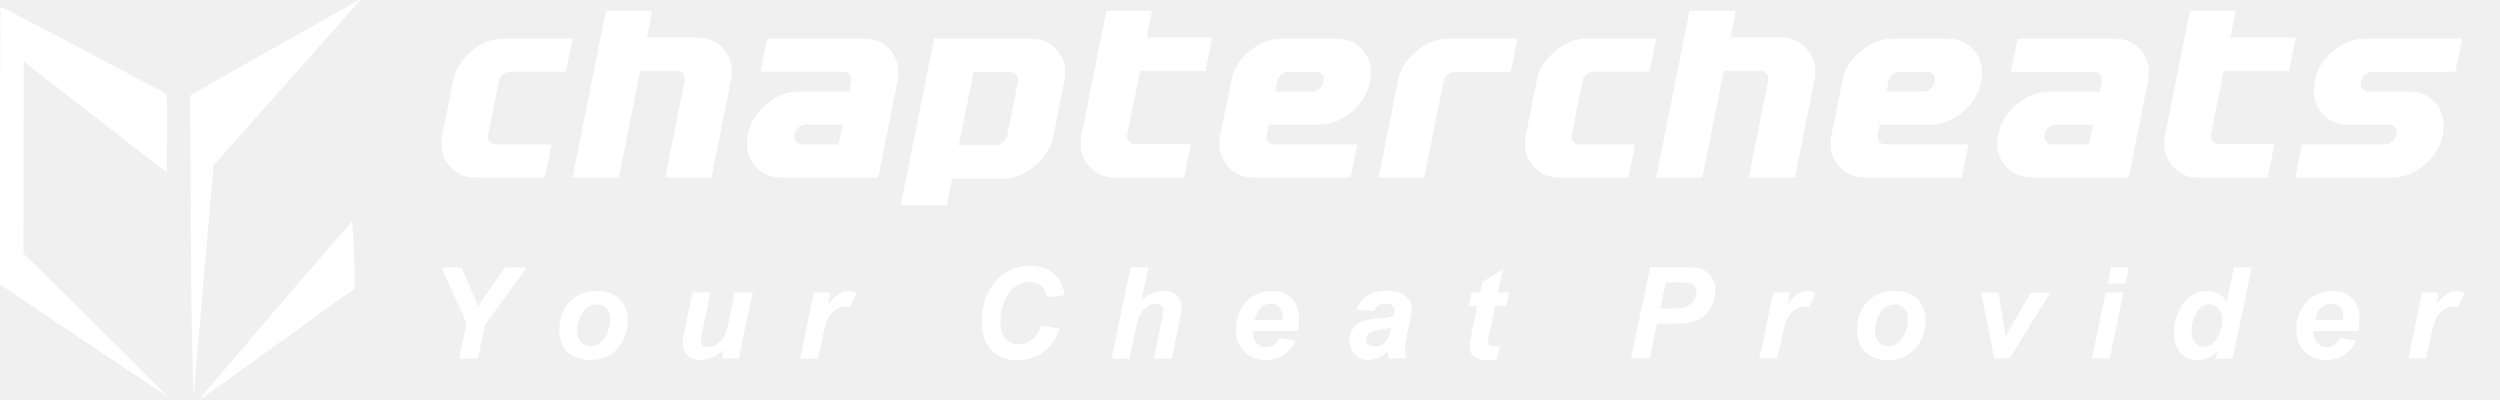
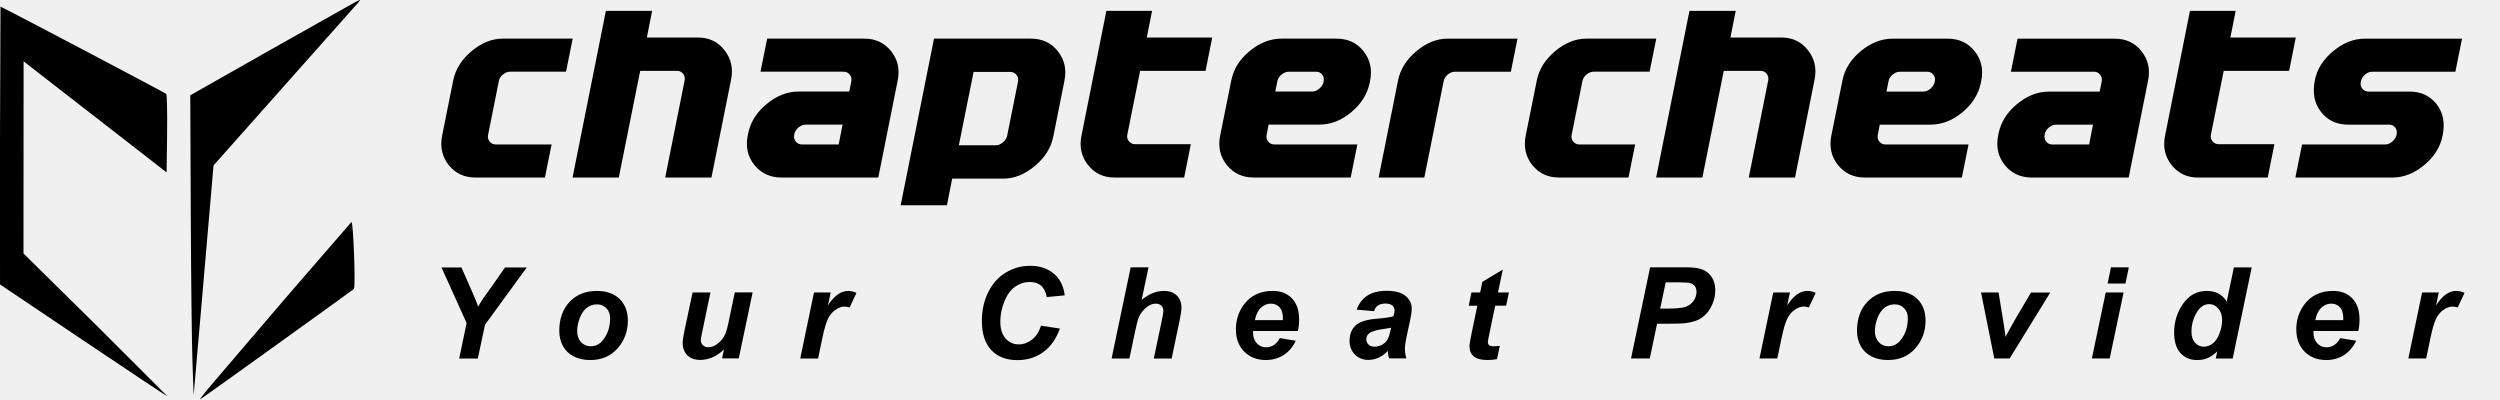
<svg xmlns="http://www.w3.org/2000/svg" version="1.1" class="logo" viewBox="0 0 288 46" aria-hidden="true">
-   <path d="M279.026 33.692h1.92l-.308 1.475q1.074-1.654 2.327-1.654.444 0 .952.222l-.788 1.683q-.28-.1-.594-.1-.53 0-1.08.4-.544.4-.852 1.074-.308.666-.61 2.12l-.5 2.385h-2.055zm-7.354 4.44h-5.156q-.007.122-.007.186 0 .76.43 1.225.437.465 1.06.465 1.024 0 1.597-1.06l1.84.308q-.537 1.1-1.44 1.67-.895.55-2.012.55-1.533 0-2.492-.967-.96-.974-.96-2.57 0-1.56.867-2.78 1.182-1.647 3.373-1.647 1.397 0 2.22.867.824.86.824 2.413 0 .745-.143 1.34zm-1.733-1.253q.007-.136.007-.208 0-.845-.38-1.268-.38-.423-1.017-.423-.637 0-1.146.48-.5.48-.68 1.418zm-12.733 4.42h-1.948l.172-.824q-.56.537-1.103.773-.537.23-1.217.23-1.182 0-1.92-.802-.73-.81-.73-2.385 0-1.826 1.03-3.3 1.03-1.475 2.73-1.475 1.533 0 2.3 1.217l.824-3.932h2.055zm-4.748-3.094q0 .816.408 1.275.415.458 1.017.458.56 0 1.038-.38.487-.387.773-1.175.294-.788.294-1.51 0-.824-.444-1.332-.444-.508-1.024-.508-.902 0-1.482 1.003-.58 1.003-.58 2.17zm-9.274-7.405h2.055l-.387 1.862h-2.055zm-.602 2.893h2.055l-1.6 7.605h-2.055zm-11.07 7.605h-1.77l-1.525-7.605h2.02l.537 3.316q.222 1.346.265 1.8.057-.122.494-.924.444-.81.544-.974l1.89-3.208h2.22zm-17.588-3.158q0-2.113 1.19-3.366 1.196-1.26 3.137-1.26 1.683 0 2.628.93.945.924.945 2.492 0 1.848-1.182 3.194-1.182 1.346-3.165 1.346-1.074 0-1.905-.43-.83-.43-1.24-1.218-.408-.788-.408-1.7zm5.858-1.468q0-.73-.43-1.167-.423-.444-1.096-.444-.666 0-1.182.415-.516.408-.802 1.196-.286.78-.286 1.44 0 .816.444 1.296.444.48 1.117.48.845 0 1.418-.723.816-1.024.816-2.492zm-15.504-2.98h1.92l-.308 1.475q1.074-1.654 2.327-1.654.444 0 .952.222l-.788 1.683q-.28-.1-.594-.1-.53 0-1.08.4-.544.4-.852 1.074-.308.666-.61 2.12l-.5 2.385h-2.055zm-14.222 7.605h-2.163l2.2-10.5h4.268q1.14 0 1.798.272.666.265 1.053.888.387.616.387 1.475 0 .795-.308 1.547-.308.752-.76 1.203-.444.45-.96.688-.516.23-1.39.35-.508.072-1.905.072h-1.382zm1.196-5.743h.666q1.712 0 2.285-.215.573-.215.902-.687.33-.473.33-1.038 0-.38-.172-.623-.165-.243-.473-.35-.3-.115-1.353-.115h-1.547zm-22.056-.337l.315-1.525h1.003l.25-1.218 2.356-1.418-.55 2.635h1.253l-.315 1.525h-1.26l-.666 3.187q-.18.867-.18.988 0 .236.15.372.15.13.544.13.136 0 .68-.05l-.322 1.525q-.53.107-1.09.107-1.09 0-1.583-.415-.494-.423-.494-1.167 0-.35.265-1.618l.637-3.058zm-10.9.63l-2.005-.172q.344-1.017 1.196-1.6.86-.573 2.27-.573 1.468 0 2.17.594.702.587.702 1.44 0 .344-.064.73-.057.387-.423 2.034-.3 1.36-.3 1.905 0 .487.172 1.08h-1.998q-.122-.415-.15-.86-.45.5-1.038.773-.587.265-1.182.265-.945 0-1.56-.616-.616-.623-.616-1.597 0-1.09.673-1.74.68-.652 2.42-.788 1.468-.122 1.962-.294.13-.43.13-.687 0-.33-.265-.55-.265-.222-.788-.222-.55 0-.874.23-.315.222-.43.637zm1.955 1.905q-.186.05-.494.093-1.547.186-2.02.544-.337.258-.337.695 0 .358.258.61.258.243.68.243.465 0 .874-.222.415-.23.616-.58.208-.358.365-1.1zm-10.735.38h-5.156q-.007.122-.007.186 0 .76.43 1.225.437.465 1.06.465 1.024 0 1.597-1.06l1.84.308q-.537 1.1-1.44 1.67-.895.55-2.012.55-1.533 0-2.492-.967-.96-.974-.96-2.57 0-1.56.867-2.78 1.182-1.647 3.373-1.647 1.397 0 2.22.867.824.86.824 2.413 0 .745-.143 1.34zm-1.733-1.253q.007-.136.007-.208 0-.845-.38-1.268-.38-.423-1.017-.423-.637 0-1.146.48-.5.48-.68 1.418zm-17.674 4.42h-2.055l2.2-10.5h2.055l-.788 3.738q.695-.544 1.296-.78.602-.243 1.29-.243.924 0 1.46.53.537.53.537 1.39 0 .458-.2 1.418l-.93 4.447h-2.055l.952-4.533q.15-.738.15-.945 0-.38-.236-.61-.236-.23-.645-.23-.516 0-.988.358-.616.473-.938 1.16-.18.38-.473 1.783zm-10.183-3.78l2.177.33q-.637 1.77-1.912 2.707-1.275.93-2.986.93-1.926 0-3.015-1.16-1.08-1.16-1.08-3.366 0-1.8.723-3.273.73-1.5 2.02-2.277 1.29-.788 2.807-.788 1.704 0 2.757.917 1.053.9 1.24 2.485l-2.07.2q-.172-.917-.666-1.325-.487-.415-1.303-.415-.895 0-1.676.544-.773.544-1.24 1.704-.466 1.153-.466 2.306 0 1.26.602 1.948.61.688 1.51.688.838 0 1.533-.544.702-.544 1.046-1.61zm-26.153-3.824h1.92l-.308 1.475q1.074-1.654 2.328-1.654.444 0 .952.222l-.788 1.683q-.28-.1-.594-.1-.53 0-1.08.4-.544.4-.852 1.074-.308.666-.61 2.12l-.5 2.385h-2.055zm-13.986 0h2.055l-.938 4.505q-.172.81-.172 1 0 .33.243.566.243.236.623.236.272 0 .537-.1.265-.107.544-.315.28-.215.5-.487.222-.272.415-.716.136-.33.294-1.074l.76-3.624h2.055l-1.6 7.605h-1.92l.215-1.03q-1.26 1.2-2.743 1.2-.938 0-1.475-.537-.537-.537-.537-1.44 0-.394.243-1.568zm-15.36 4.447q0-2.113 1.19-3.366 1.196-1.26 3.137-1.26 1.683 0 2.628.93.945.924.945 2.492 0 1.848-1.182 3.194-1.182 1.346-3.165 1.346-1.074 0-1.905-.43-.83-.43-1.24-1.218-.408-.788-.408-1.7zm5.858-1.468q0-.73-.43-1.167-.423-.444-1.096-.444-.666 0-1.182.415-.516.408-.802 1.196-.286.78-.286 1.44 0 .816.444 1.296.444.48 1.117.48.845 0 1.418-.723.816-1.024.816-2.492zm-15.24 4.626H52.9l.852-4.09-2.893-6.4h2.3l1.303 2.965q.465 1.067.623 1.54.265-.465.616-.988l.995-1.39 1.482-2.127h2.507l-4.812 6.6zm220.55-20.846h-11.168l.768-3.808h9.568q.448 0 .832-.336.4-.352.496-.816.096-.464-.16-.8-.256-.336-.72-.336h-4.72q-1.952 0-3.104-1.456-1.152-1.456-.72-3.648.384-1.936 2.112-3.36 1.728-1.44 3.664-1.44h11.184l-.768 3.808h-9.552q-.48 0-.864.336-.384.336-.48.832-.096.448.176.784.272.336.72.336h4.72q1.968 0 3.104 1.44 1.152 1.44.704 3.632-.384 1.952-2.112 3.392-1.728 1.44-3.68 1.44zm-22.4 0q-1.888 0-3.04-1.456-1.136-1.456-.736-3.392l2.864-14.352h5.264l-.608 3.072h7.536l-.768 3.84h-7.536L254.7 15.49q-.096.448.176.784.272.336.704.336h6.432l-.768 3.84zm-19.123 0q-1.952 0-3.12-1.44-1.152-1.44-.768-3.392l.048-.24q.4-1.968 2.128-3.392 1.728-1.44 3.696-1.44h5.824l.24-1.184q.08-.448-.192-.768-.256-.336-.704-.336h-9.568l.768-3.808h11.2q1.92 0 3.072 1.44 1.152 1.44.768 3.36l-2.24 11.2zm7.04-6.096h-4.224q-.464 0-.864.336-.384.336-.48.8-.096.464.176.816.272.336.72.336h4.224zm-26.29 6.096q-1.92 0-3.088-1.44-1.152-1.456-.768-3.376l1.28-6.352q.384-1.968 2.112-3.392 1.728-1.44 3.696-1.44h6.32q1.952 0 3.104 1.44 1.152 1.44.768 3.392l-.048.24q-.4 1.968-2.128 3.408-1.712 1.424-3.68 1.424h-5.84l-.224 1.168q-.096.448.176.784.272.336.72.336h9.552l-.768 3.808zm7.184-12.192h-3.12q-.448 0-.848.336-.4.32-.48.768l-.24 1.184h4.24q.448 0 .832-.336.4-.336.496-.8.096-.48-.16-.816-.256-.336-.72-.336zM201.458 20.45l2.24-11.184q.08-.448-.176-.768-.256-.336-.704-.336h-4.24l-2.464 12.288h-5.328l3.84-19.2h5.328l-.608 3.072h5.872q1.92 0 3.056 1.456 1.152 1.456.768 3.376l-2.256 11.296zm-21.872 0q-1.92 0-3.072-1.44-1.136-1.44-.752-3.392l1.28-6.368q.384-1.904 2.096-3.344 1.728-1.456 3.616-1.456h8.048l-.768 3.808h-6.432q-.448 0-.848.336-.384.32-.464.768l-1.232 6.16q-.096.448.176.784.272.336.704.336h6.432l-.768 3.808zM167.618 8.26q-.448 0-.848.336-.384.32-.464.768l-2.224 11.088h-5.264l2.24-11.2q.384-1.904 2.096-3.344 1.728-1.456 3.616-1.456h8.048l-.768 3.808zM144.415 20.45q-1.92 0-3.088-1.44-1.152-1.456-.768-3.376l1.28-6.352q.384-1.968 2.112-3.392 1.728-1.44 3.696-1.44h6.32q1.952 0 3.104 1.44 1.152 1.44.768 3.392l-.048.24q-.4 1.968-2.128 3.408-1.712 1.424-3.68 1.424h-5.84l-.224 1.168q-.096.448.176.784.272.336.72.336h9.552l-.768 3.808zM151.6 8.26h-3.12q-.448 0-.848.336-.4.32-.48.768l-.24 1.184h4.24q.448 0 .832-.336.4-.336.496-.8.096-.48-.16-.816-.256-.336-.72-.336zM128.367 20.45q-1.888 0-3.04-1.456-1.136-1.456-.736-3.392l2.864-14.352h5.264l-.608 3.072h7.536l-.768 3.84h-7.536l-1.472 7.328q-.096.448.176.784.272.336.704.336h6.432l-.768 3.84zm-12.803.128h-5.872l-.608 3.072h-5.328l3.84-19.2h11.168q1.952 0 3.104 1.456 1.152 1.456.752 3.408l-1.28 6.416q-.384 1.936-2.128 3.392-1.728 1.456-3.648 1.456zm1.712-11.184q.096-.448-.176-.768-.256-.336-.704-.336h-4.24l-1.696 8.448h4.24q.432 0 .832-.336.416-.352.496-.784zM90.025 20.45q-1.952 0-3.12-1.44-1.152-1.44-.768-3.392l.048-.24q.4-1.968 2.128-3.392 1.728-1.44 3.696-1.44h5.824l.24-1.184q.08-.448-.192-.768-.256-.336-.704-.336H87.61l.768-3.808h11.2q1.92 0 3.072 1.44 1.152 1.44.768 3.36l-2.24 11.2zm7.04-6.096H92.84q-.464 0-.864.336-.384.336-.48.8-.096.464.176.816.272.336.72.336h4.224zM76.63 20.45l2.24-11.184q.08-.448-.176-.768-.256-.336-.704-.336h-4.24L71.286 20.45h-5.328l3.84-19.2h5.328l-.608 3.072H80.4q1.92 0 3.056 1.456 1.152 1.456.768 3.376L81.958 20.45zm-21.872 0q-1.92 0-3.072-1.44-1.136-1.44-.752-3.392l1.28-6.368q.384-1.904 2.096-3.344 1.728-1.456 3.616-1.456h8.048l-.768 3.808h-6.432q-.448 0-.848.336-.384.32-.464.768l-1.232 6.16q-.096.448.176.784.272.336.704.336h6.432l-.768 3.808zM24.562 44.086l8.783-10.27 7.142-8.243c.213-.084.5 7.53.28 7.716-.267.237-17.34 12.498-17.688 12.704-.17.1.497-.757 1.483-1.905zm-14.965-4.87L.002 32.766l-.005-16 .058-16c.132 0 18.935 9.898 19.09 10.05.09.087.136 2.158.105 4.602l-.057 4.444-3.043-2.368L2.72 7.066l-.015 22.132 8.348 8.23 8.244 8.235c-.058.003-4.423-2.898-9.7-6.446zm12.577 2.57c-.077-2.077-.166-9.86-.197-17.293L21.92 10.98l9.023-5.118L40.806.307c.77-.4.81-.404.49-.04l-16.7 18.793-.37 4.336-1.92 22.172z" fill="#fff" />
+   <path d="M279.026 33.692h1.92l-.308 1.475q1.074-1.654 2.327-1.654.444 0 .952.222l-.788 1.683q-.28-.1-.594-.1-.53 0-1.08.4-.544.4-.852 1.074-.308.666-.61 2.12l-.5 2.385h-2.055zm-7.354 4.44h-5.156q-.007.122-.007.186 0 .76.43 1.225.437.465 1.06.465 1.024 0 1.597-1.06l1.84.308q-.537 1.1-1.44 1.67-.895.55-2.012.55-1.533 0-2.492-.967-.96-.974-.96-2.57 0-1.56.867-2.78 1.182-1.647 3.373-1.647 1.397 0 2.22.867.824.86.824 2.413 0 .745-.143 1.34zm-1.733-1.253q.007-.136.007-.208 0-.845-.38-1.268-.38-.423-1.017-.423-.637 0-1.146.48-.5.48-.68 1.418zm-12.733 4.42h-1.948l.172-.824q-.56.537-1.103.773-.537.23-1.217.23-1.182 0-1.92-.802-.73-.81-.73-2.385 0-1.826 1.03-3.3 1.03-1.475 2.73-1.475 1.533 0 2.3 1.217l.824-3.932h2.055zm-4.748-3.094q0 .816.408 1.275.415.458 1.017.458.56 0 1.038-.38.487-.387.773-1.175.294-.788.294-1.51 0-.824-.444-1.332-.444-.508-1.024-.508-.902 0-1.482 1.003-.58 1.003-.58 2.17zm-9.274-7.405h2.055l-.387 1.862h-2.055zm-.602 2.893h2.055l-1.6 7.605h-2.055zm-11.07 7.605h-1.77l-1.525-7.605h2.02l.537 3.316q.222 1.346.265 1.8.057-.122.494-.924.444-.81.544-.974l1.89-3.208h2.22zm-17.588-3.158q0-2.113 1.19-3.366 1.196-1.26 3.137-1.26 1.683 0 2.628.93.945.924.945 2.492 0 1.848-1.182 3.194-1.182 1.346-3.165 1.346-1.074 0-1.905-.43-.83-.43-1.24-1.218-.408-.788-.408-1.7zm5.858-1.468q0-.73-.43-1.167-.423-.444-1.096-.444-.666 0-1.182.415-.516.408-.802 1.196-.286.78-.286 1.44 0 .816.444 1.296.444.48 1.117.48.845 0 1.418-.723.816-1.024.816-2.492zm-15.504-2.98h1.92l-.308 1.475q1.074-1.654 2.327-1.654.444 0 .952.222l-.788 1.683q-.28-.1-.594-.1-.53 0-1.08.4-.544.4-.852 1.074-.308.666-.61 2.12l-.5 2.385h-2.055zm-14.222 7.605h-2.163l2.2-10.5h4.268q1.14 0 1.798.272.666.265 1.053.888.387.616.387 1.475 0 .795-.308 1.547-.308.752-.76 1.203-.444.45-.96.688-.516.23-1.39.35-.508.072-1.905.072h-1.382zm1.196-5.743h.666q1.712 0 2.285-.215.573-.215.902-.687.33-.473.33-1.038 0-.38-.172-.623-.165-.243-.473-.35-.3-.115-1.353-.115h-1.547zm-22.056-.337l.315-1.525h1.003l.25-1.218 2.356-1.418-.55 2.635h1.253l-.315 1.525h-1.26l-.666 3.187q-.18.867-.18.988 0 .236.15.372.15.13.544.13.136 0 .68-.05l-.322 1.525q-.53.107-1.09.107-1.09 0-1.583-.415-.494-.423-.494-1.167 0-.35.265-1.618l.637-3.058zm-10.9.63l-2.005-.172q.344-1.017 1.196-1.6.86-.573 2.27-.573 1.468 0 2.17.594.702.587.702 1.44 0 .344-.064.73-.057.387-.423 2.034-.3 1.36-.3 1.905 0 .487.172 1.08h-1.998q-.122-.415-.15-.86-.45.5-1.038.773-.587.265-1.182.265-.945 0-1.56-.616-.616-.623-.616-1.597 0-1.09.673-1.74.68-.652 2.42-.788 1.468-.122 1.962-.294.13-.43.13-.687 0-.33-.265-.55-.265-.222-.788-.222-.55 0-.874.23-.315.222-.43.637zm1.955 1.905q-.186.05-.494.093-1.547.186-2.02.544-.337.258-.337.695 0 .358.258.61.258.243.68.243.465 0 .874-.222.415-.23.616-.58.208-.358.365-1.1zm-10.735.38h-5.156q-.007.122-.007.186 0 .76.43 1.225.437.465 1.06.465 1.024 0 1.597-1.06l1.84.308q-.537 1.1-1.44 1.67-.895.55-2.012.55-1.533 0-2.492-.967-.96-.974-.96-2.57 0-1.56.867-2.78 1.182-1.647 3.373-1.647 1.397 0 2.22.867.824.86.824 2.413 0 .745-.143 1.34zm-1.733-1.253q.007-.136.007-.208 0-.845-.38-1.268-.38-.423-1.017-.423-.637 0-1.146.48-.5.48-.68 1.418zm-17.674 4.42h-2.055l2.2-10.5h2.055l-.788 3.738q.695-.544 1.296-.78.602-.243 1.29-.243.924 0 1.46.53.537.53.537 1.39 0 .458-.2 1.418l-.93 4.447h-2.055l.952-4.533q.15-.738.15-.945 0-.38-.236-.61-.236-.23-.645-.23-.516 0-.988.358-.616.473-.938 1.16-.18.38-.473 1.783zm-10.183-3.78l2.177.33q-.637 1.77-1.912 2.707-1.275.93-2.986.93-1.926 0-3.015-1.16-1.08-1.16-1.08-3.366 0-1.8.723-3.273.73-1.5 2.02-2.277 1.29-.788 2.807-.788 1.704 0 2.757.917 1.053.9 1.24 2.485l-2.07.2q-.172-.917-.666-1.325-.487-.415-1.303-.415-.895 0-1.676.544-.773.544-1.24 1.704-.466 1.153-.466 2.306 0 1.26.602 1.948.61.688 1.51.688.838 0 1.533-.544.702-.544 1.046-1.61zm-26.153-3.824h1.92l-.308 1.475q1.074-1.654 2.328-1.654.444 0 .952.222l-.788 1.683q-.28-.1-.594-.1-.53 0-1.08.4-.544.4-.852 1.074-.308.666-.61 2.12l-.5 2.385h-2.055zm-13.986 0h2.055l-.938 4.505q-.172.81-.172 1 0 .33.243.566.243.236.623.236.272 0 .537-.1.265-.107.544-.315.28-.215.5-.487.222-.272.415-.716.136-.33.294-1.074l.76-3.624h2.055l-1.6 7.605h-1.92l.215-1.03q-1.26 1.2-2.743 1.2-.938 0-1.475-.537-.537-.537-.537-1.44 0-.394.243-1.568zm-15.36 4.447q0-2.113 1.19-3.366 1.196-1.26 3.137-1.26 1.683 0 2.628.93.945.924.945 2.492 0 1.848-1.182 3.194-1.182 1.346-3.165 1.346-1.074 0-1.905-.43-.83-.43-1.24-1.218-.408-.788-.408-1.7zm5.858-1.468q0-.73-.43-1.167-.423-.444-1.096-.444-.666 0-1.182.415-.516.408-.802 1.196-.286.78-.286 1.44 0 .816.444 1.296.444.48 1.117.48.845 0 1.418-.723.816-1.024.816-2.492zm-15.24 4.626H52.9l.852-4.09-2.893-6.4h2.3l1.303 2.965q.465 1.067.623 1.54.265-.465.616-.988l.995-1.39 1.482-2.127h2.507l-4.812 6.6zm220.55-20.846h-11.168l.768-3.808h9.568q.448 0 .832-.336.4-.352.496-.816.096-.464-.16-.8-.256-.336-.72-.336h-4.72q-1.952 0-3.104-1.456-1.152-1.456-.72-3.648.384-1.936 2.112-3.36 1.728-1.44 3.664-1.44h11.184l-.768 3.808h-9.552q-.48 0-.864.336-.384.336-.48.832-.096.448.176.784.272.336.72.336h4.72q1.968 0 3.104 1.44 1.152 1.44.704 3.632-.384 1.952-2.112 3.392-1.728 1.44-3.68 1.44zm-22.4 0q-1.888 0-3.04-1.456-1.136-1.456-.736-3.392l2.864-14.352h5.264l-.608 3.072h7.536l-.768 3.84h-7.536L254.7 15.49q-.096.448.176.784.272.336.704.336h6.432l-.768 3.84zm-19.123 0q-1.952 0-3.12-1.44-1.152-1.44-.768-3.392l.048-.24q.4-1.968 2.128-3.392 1.728-1.44 3.696-1.44h5.824l.24-1.184q.08-.448-.192-.768-.256-.336-.704-.336h-9.568l.768-3.808h11.2q1.92 0 3.072 1.44 1.152 1.44.768 3.36l-2.24 11.2zm7.04-6.096h-4.224q-.464 0-.864.336-.384.336-.48.8-.096.464.176.816.272.336.72.336h4.224zm-26.29 6.096q-1.92 0-3.088-1.44-1.152-1.456-.768-3.376l1.28-6.352q.384-1.968 2.112-3.392 1.728-1.44 3.696-1.44h6.32q1.952 0 3.104 1.44 1.152 1.44.768 3.392l-.048.24q-.4 1.968-2.128 3.408-1.712 1.424-3.68 1.424h-5.84l-.224 1.168q-.096.448.176.784.272.336.72.336h9.552l-.768 3.808zm7.184-12.192h-3.12q-.448 0-.848.336-.4.32-.48.768l-.24 1.184h4.24q.448 0 .832-.336.4-.336.496-.8.096-.48-.16-.816-.256-.336-.72-.336zM201.458 20.45l2.24-11.184q.08-.448-.176-.768-.256-.336-.704-.336h-4.24l-2.464 12.288h-5.328l3.84-19.2h5.328l-.608 3.072h5.872q1.92 0 3.056 1.456 1.152 1.456.768 3.376l-2.256 11.296zm-21.872 0q-1.92 0-3.072-1.44-1.136-1.44-.752-3.392l1.28-6.368q.384-1.904 2.096-3.344 1.728-1.456 3.616-1.456h8.048l-.768 3.808h-6.432q-.448 0-.848.336-.384.32-.464.768l-1.232 6.16q-.096.448.176.784.272.336.704.336h6.432l-.768 3.808zM167.618 8.26q-.448 0-.848.336-.384.32-.464.768l-2.224 11.088h-5.264l2.24-11.2q.384-1.904 2.096-3.344 1.728-1.456 3.616-1.456h8.048l-.768 3.808zM144.415 20.45q-1.92 0-3.088-1.44-1.152-1.456-.768-3.376l1.28-6.352q.384-1.968 2.112-3.392 1.728-1.44 3.696-1.44h6.32q1.952 0 3.104 1.44 1.152 1.44.768 3.392l-.048.24q-.4 1.968-2.128 3.408-1.712 1.424-3.68 1.424h-5.84l-.224 1.168q-.096.448.176.784.272.336.72.336h9.552l-.768 3.808zM151.6 8.26h-3.12q-.448 0-.848.336-.4.32-.48.768l-.24 1.184h4.24q.448 0 .832-.336.4-.336.496-.8.096-.48-.16-.816-.256-.336-.72-.336zM128.367 20.45q-1.888 0-3.04-1.456-1.136-1.456-.736-3.392l2.864-14.352h5.264l-.608 3.072h7.536l-.768 3.84h-7.536l-1.472 7.328q-.096.448.176.784.272.336.704.336h6.432l-.768 3.84zm-12.803.128h-5.872l-.608 3.072h-5.328l3.84-19.2h11.168q1.952 0 3.104 1.456 1.152 1.456.752 3.408l-1.28 6.416q-.384 1.936-2.128 3.392-1.728 1.456-3.648 1.456zm1.712-11.184q.096-.448-.176-.768-.256-.336-.704-.336h-4.24l-1.696 8.448h4.24q.432 0 .832-.336.416-.352.496-.784zM90.025 20.45q-1.952 0-3.12-1.44-1.152-1.44-.768-3.392l.048-.24q.4-1.968 2.128-3.392 1.728-1.44 3.696-1.44h5.824l.24-1.184q.08-.448-.192-.768-.256-.336-.704-.336H87.61l.768-3.808h11.2q1.92 0 3.072 1.44 1.152 1.44.768 3.36l-2.24 11.2zm7.04-6.096H92.84q-.464 0-.864.336-.384.336-.48.8-.096.464.176.816.272.336.72.336h4.224zM76.63 20.45l2.24-11.184q.08-.448-.176-.768-.256-.336-.704-.336h-4.24L71.286 20.45h-5.328l3.84-19.2h5.328l-.608 3.072H80.4q1.92 0 3.056 1.456 1.152 1.456.768 3.376L81.958 20.45zm-21.872 0q-1.92 0-3.072-1.44-1.136-1.44-.752-3.392l1.28-6.368q.384-1.904 2.096-3.344 1.728-1.456 3.616-1.456h8.048l-.768 3.808h-6.432q-.448 0-.848.336-.384.32-.464.768l-1.232 6.16q-.096.448.176.784.272.336.704.336h6.432l-.768 3.808zM24.562 44.086l8.783-10.27 7.142-8.243c.213-.084.5 7.53.28 7.716-.267.237-17.34 12.498-17.688 12.704-.17.1.497-.757 1.483-1.905zm-14.965-4.87L.002 32.766l-.005-16 .058-16c.132 0 18.935 9.898 19.09 10.05.09.087.136 2.158.105 4.602l-.057 4.444-3.043-2.368L2.72 7.066l-.015 22.132 8.348 8.23 8.244 8.235c-.058.003-4.423-2.898-9.7-6.446zm12.577 2.57c-.077-2.077-.166-9.86-.197-17.293L21.92 10.98l9.023-5.118L40.806.307c.77-.4.81-.404.49-.04l-16.7 18.793-.37 4.336-1.92 22.172z" fill="#000" />
</svg>
